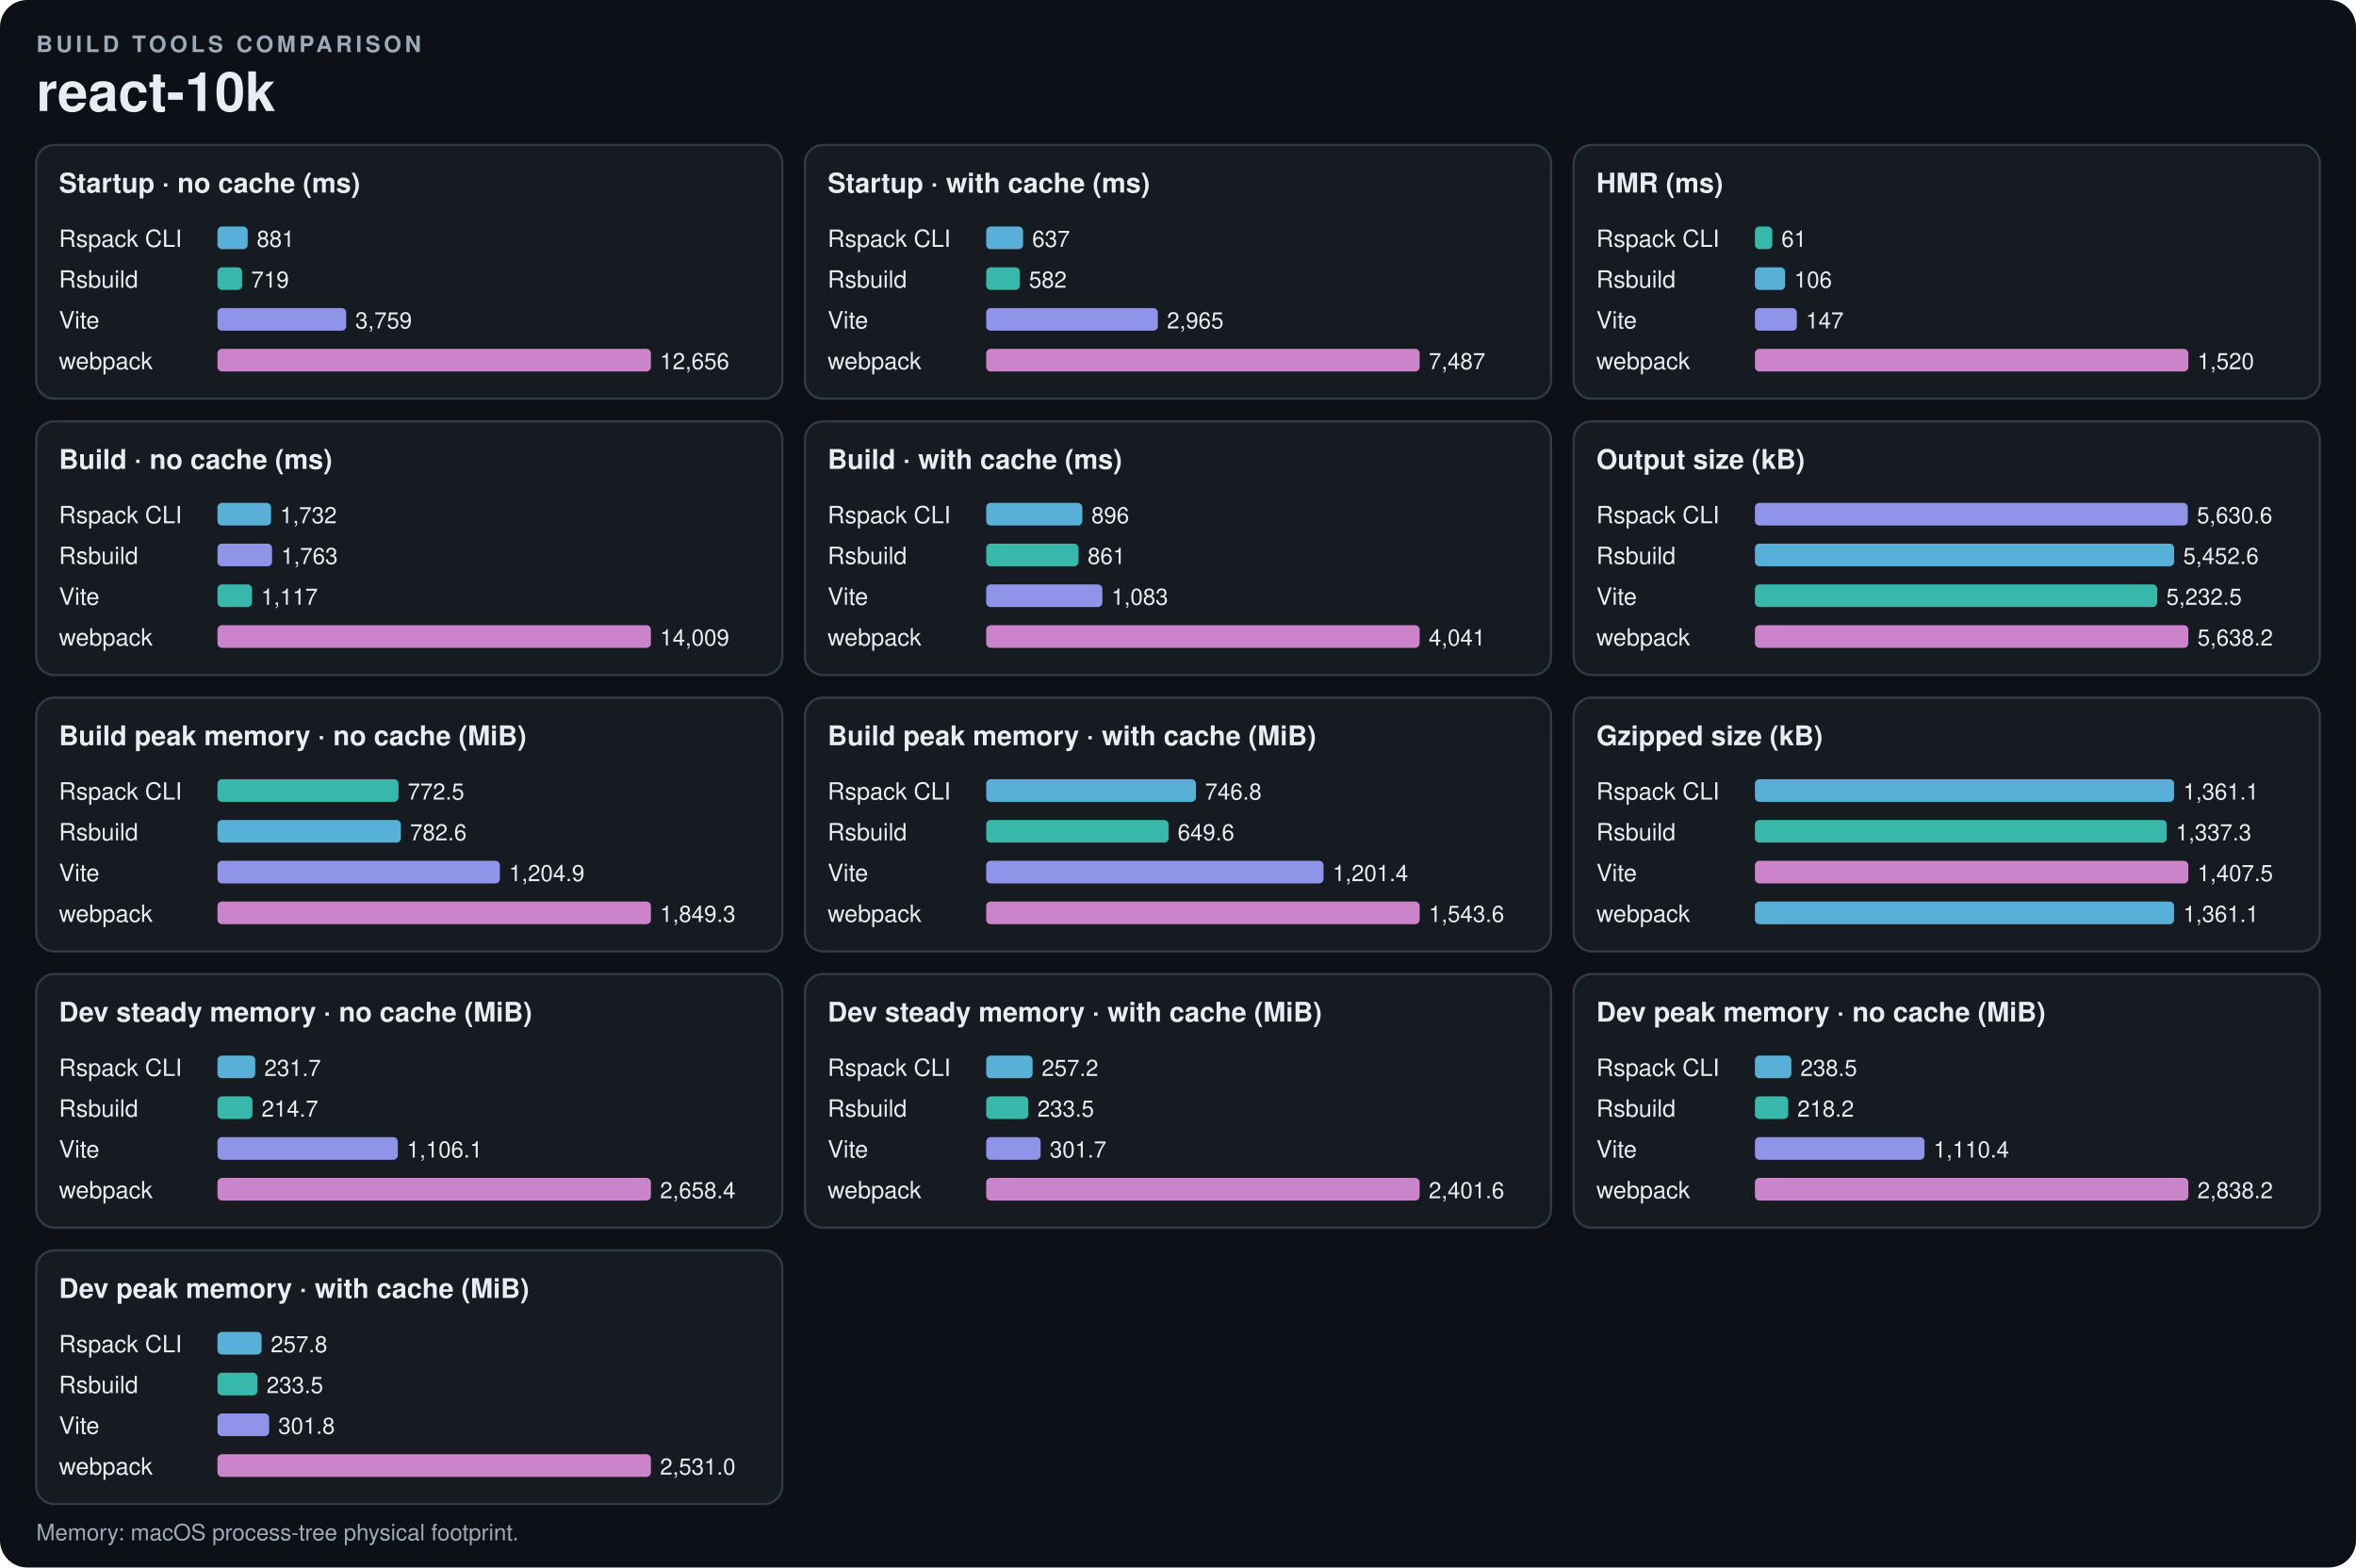
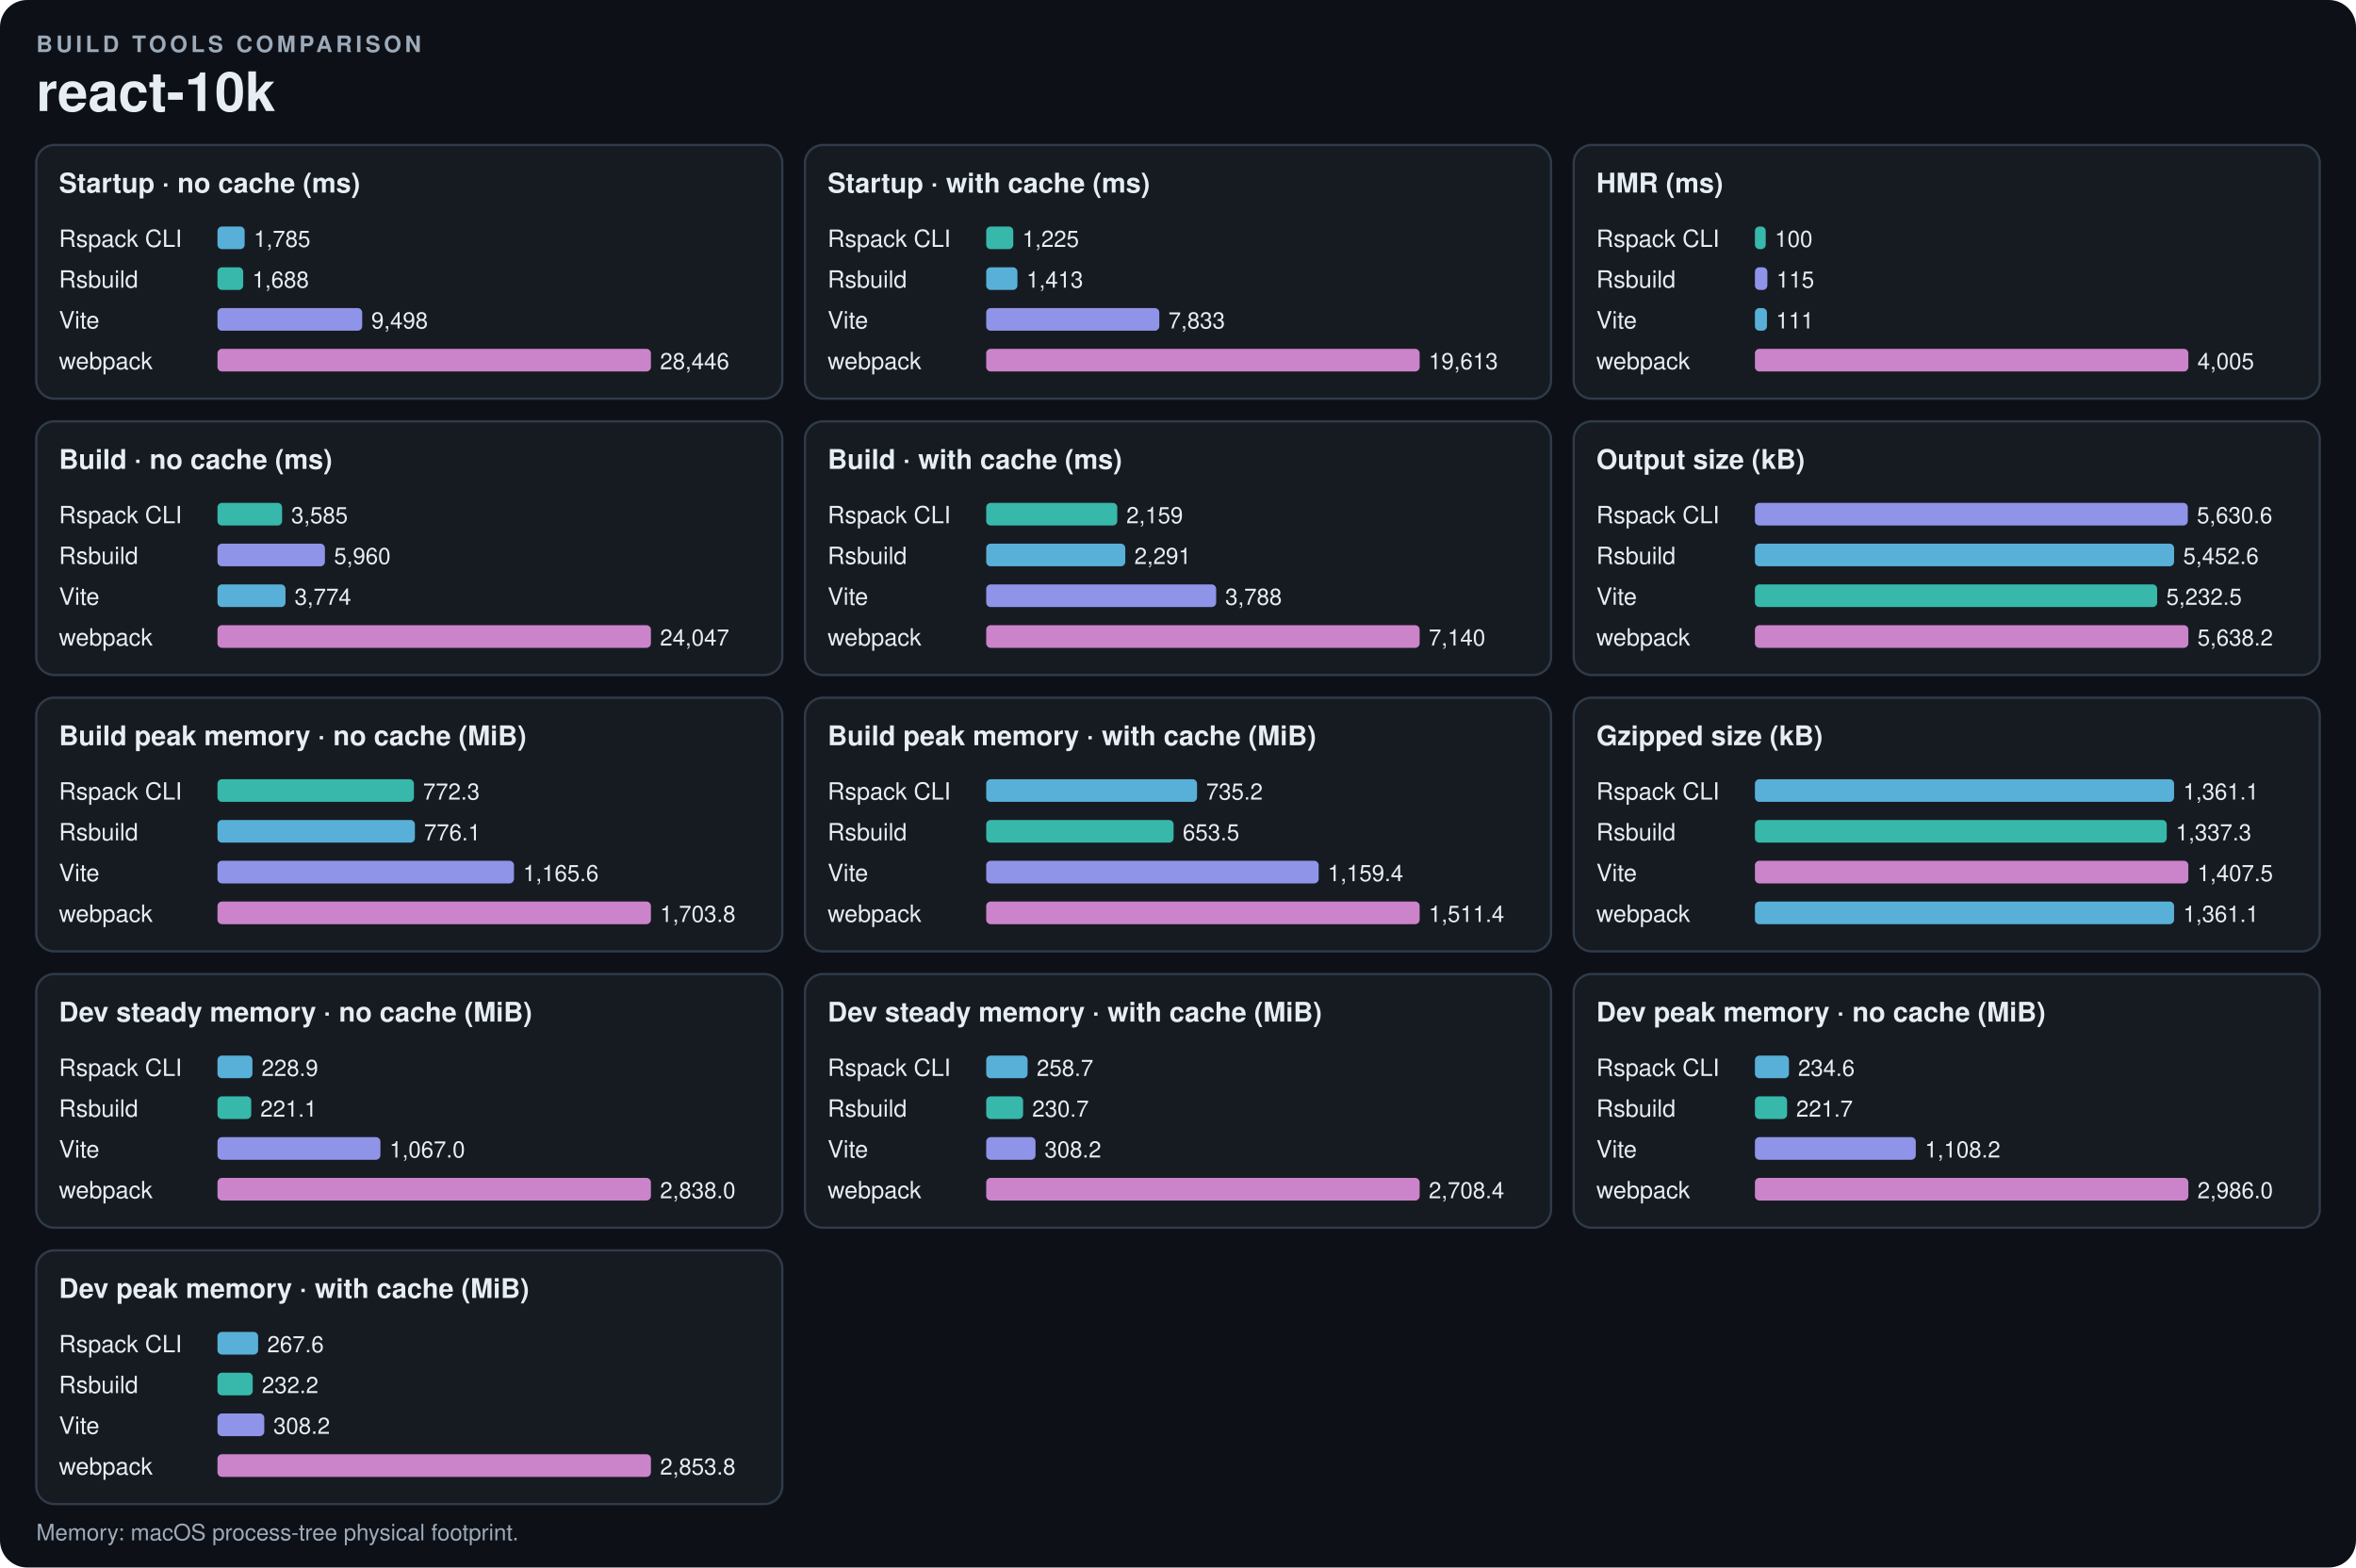
<svg xmlns="http://www.w3.org/2000/svg" width="1040" height="692" viewBox="0 0 1040 692" role="img" aria-labelledby="title description">
  <g font-family="-apple-system, BlinkMacSystemFont, 'Segoe UI', Helvetica, Arial, sans-serif" style="font-variant-numeric:tabular-nums">
    <rect width="1040" height="692" rx="12" fill="#0d1117" />
    <text x="16" y="23" font-size="10" fill="#9daab9" font-weight="700" letter-spacing="1.5">BUILD TOOLS COMPARISON</text>
    <text x="16" y="49" font-size="24" fill="#e6edf3" font-weight="700">react-10k</text>
-     <g class="chart" data-metric="Startup (no cache)" data-table="Development metrics" data-scale="12656">
+     <g class="chart" data-metric="Startup (no cache)" data-table="Development metrics" data-scale="28446">
      <rect x="16" y="64" width="329.333" height="112" rx="8" fill="#161b22" stroke="#303b49" />
      <text x="26" y="85" font-size="12" fill="#e6edf3" font-weight="650">Startup · no cache (ms)</text>
      <text x="26" y="109" font-size="10.5" fill="#e6edf3">Rspack CLI</text>
-       <rect class="bar" data-rank="2" x="96" y="100" width="13.319" height="10" rx="2" fill="#58b0d8" />
-       <text x="113.319" y="109" font-size="10" fill="#e6edf3">881</text>
+       <rect class="bar" data-rank="2" x="96" y="100" width="12.006" height="10" rx="2" fill="#58b0d8" />
+       <text x="112.006" y="109" font-size="10" fill="#e6edf3">1,785</text>
      <text x="26" y="127" font-size="10.5" fill="#e6edf3">Rsbuild</text>
-       <rect class="bar" data-rank="1" x="96" y="118" width="10.870" height="10" rx="2" fill="#37b8aa" />
-       <text x="110.87" y="127" font-size="10" fill="#e6edf3">719</text>
+       <rect class="bar" data-rank="1" x="96" y="118" width="11.354" height="10" rx="2" fill="#37b8aa" />
+       <text x="111.354" y="127" font-size="10" fill="#e6edf3">1,688</text>
      <text x="26" y="145" font-size="10.5" fill="#e6edf3">Vite</text>
-       <rect class="bar" data-rank="3" x="96" y="136" width="56.829" height="10" rx="2" fill="#8f94e8" />
-       <text x="156.829" y="145" font-size="10" fill="#e6edf3">3,759</text>
+       <rect class="bar" data-rank="3" x="96" y="136" width="63.885" height="10" rx="2" fill="#8f94e8" />
+       <text x="163.885" y="145" font-size="10" fill="#e6edf3">9,498</text>
      <text x="26" y="163" font-size="10.5" fill="#e6edf3">webpack</text>
      <rect class="bar" data-rank="4" x="96" y="154" width="191.333" height="10" rx="2" fill="#cb83c9" />
-       <text x="291.333" y="163" font-size="10" fill="#e6edf3">12,656</text>
-     </g>
-     <g class="chart" data-metric="Startup (with cache)" data-table="Development metrics" data-scale="7487">
+       <text x="291.333" y="163" font-size="10" fill="#e6edf3">28,446</text>
+     </g>
+     <g class="chart" data-metric="Startup (with cache)" data-table="Development metrics" data-scale="19613">
      <rect x="355.333" y="64" width="329.333" height="112" rx="8" fill="#161b22" stroke="#303b49" />
      <text x="365.333" y="85" font-size="12" fill="#e6edf3" font-weight="650">Startup · with cache (ms)</text>
      <text x="365.333" y="109" font-size="10.5" fill="#e6edf3">Rspack CLI</text>
-       <rect class="bar" data-rank="2" x="435.333" y="100" width="16.279" height="10" rx="2" fill="#58b0d8" />
-       <text x="455.612" y="109" font-size="10" fill="#e6edf3">637</text>
+       <rect class="bar" data-rank="1" x="435.333" y="100" width="11.950" height="10" rx="2" fill="#37b8aa" />
+       <text x="451.284" y="109" font-size="10" fill="#e6edf3">1,225</text>
      <text x="365.333" y="127" font-size="10.5" fill="#e6edf3">Rsbuild</text>
-       <rect class="bar" data-rank="1" x="435.333" y="118" width="14.873" height="10" rx="2" fill="#37b8aa" />
-       <text x="454.207" y="127" font-size="10" fill="#e6edf3">582</text>
+       <rect class="bar" data-rank="2" x="435.333" y="118" width="13.784" height="10" rx="2" fill="#58b0d8" />
+       <text x="453.118" y="127" font-size="10" fill="#e6edf3">1,413</text>
      <text x="365.333" y="145" font-size="10.5" fill="#e6edf3">Vite</text>
-       <rect class="bar" data-rank="3" x="435.333" y="136" width="75.772" height="10" rx="2" fill="#8f94e8" />
-       <text x="515.105" y="145" font-size="10" fill="#e6edf3">2,965</text>
+       <rect class="bar" data-rank="3" x="435.333" y="136" width="76.414" height="10" rx="2" fill="#8f94e8" />
+       <text x="515.748" y="145" font-size="10" fill="#e6edf3">7,833</text>
      <text x="365.333" y="163" font-size="10.5" fill="#e6edf3">webpack</text>
      <rect class="bar" data-rank="4" x="435.333" y="154" width="191.333" height="10" rx="2" fill="#cb83c9" />
-       <text x="630.667" y="163" font-size="10" fill="#e6edf3">7,487</text>
-     </g>
-     <g class="chart" data-metric="HMR" data-table="Development metrics" data-scale="1520">
+       <text x="630.667" y="163" font-size="10" fill="#e6edf3">19,613</text>
+     </g>
+     <g class="chart" data-metric="HMR" data-table="Development metrics" data-scale="4005">
      <rect x="694.667" y="64" width="329.333" height="112" rx="8" fill="#161b22" stroke="#303b49" />
      <text x="704.667" y="85" font-size="12" fill="#e6edf3" font-weight="650">HMR (ms)</text>
      <text x="704.667" y="109" font-size="10.5" fill="#e6edf3">Rspack CLI</text>
-       <rect class="bar" data-rank="1" x="774.667" y="100" width="7.679" height="10" rx="2" fill="#37b8aa" />
-       <text x="786.345" y="109" font-size="10" fill="#e6edf3">61</text>
+       <rect class="bar" data-rank="1" x="774.667" y="100" width="4.777" height="10" rx="2" fill="#37b8aa" />
+       <text x="783.444" y="109" font-size="10" fill="#e6edf3">100</text>
      <text x="704.667" y="127" font-size="10.5" fill="#e6edf3">Rsbuild</text>
-       <rect class="bar" data-rank="2" x="774.667" y="118" width="13.343" height="10" rx="2" fill="#58b0d8" />
-       <text x="792.01" y="127" font-size="10" fill="#e6edf3">106</text>
+       <rect class="bar" data-rank="3" x="774.667" y="118" width="5.494" height="10" rx="2" fill="#8f94e8" />
+       <text x="784.161" y="127" font-size="10" fill="#e6edf3">115</text>
      <text x="704.667" y="145" font-size="10.5" fill="#e6edf3">Vite</text>
-       <rect class="bar" data-rank="3" x="774.667" y="136" width="18.504" height="10" rx="2" fill="#8f94e8" />
-       <text x="797.171" y="145" font-size="10" fill="#e6edf3">147</text>
+       <rect class="bar" data-rank="2" x="774.667" y="136" width="5.303" height="10" rx="2" fill="#58b0d8" />
+       <text x="783.97" y="145" font-size="10" fill="#e6edf3">111</text>
      <text x="704.667" y="163" font-size="10.5" fill="#e6edf3">webpack</text>
      <rect class="bar" data-rank="4" x="774.667" y="154" width="191.333" height="10" rx="2" fill="#cb83c9" />
-       <text x="970" y="163" font-size="10" fill="#e6edf3">1,520</text>
-     </g>
-     <g class="chart" data-metric="Build (no cache)" data-table="Build metrics" data-scale="14009">
+       <text x="970" y="163" font-size="10" fill="#e6edf3">4,005</text>
+     </g>
+     <g class="chart" data-metric="Build (no cache)" data-table="Build metrics" data-scale="24047">
      <rect x="16" y="186" width="329.333" height="112" rx="8" fill="#161b22" stroke="#303b49" />
      <text x="26" y="207" font-size="12" fill="#e6edf3" font-weight="650">Build · no cache (ms)</text>
      <text x="26" y="231" font-size="10.5" fill="#e6edf3">Rspack CLI</text>
-       <rect class="bar" data-rank="2" x="96" y="222" width="23.655" height="10" rx="2" fill="#58b0d8" />
-       <text x="123.655" y="231" font-size="10" fill="#e6edf3">1,732</text>
+       <rect class="bar" data-rank="1" x="96" y="222" width="28.525" height="10" rx="2" fill="#37b8aa" />
+       <text x="128.525" y="231" font-size="10" fill="#e6edf3">3,585</text>
      <text x="26" y="249" font-size="10.5" fill="#e6edf3">Rsbuild</text>
-       <rect class="bar" data-rank="3" x="96" y="240" width="24.079" height="10" rx="2" fill="#8f94e8" />
-       <text x="124.079" y="249" font-size="10" fill="#e6edf3">1,763</text>
+       <rect class="bar" data-rank="3" x="96" y="240" width="47.422" height="10" rx="2" fill="#8f94e8" />
+       <text x="147.422" y="249" font-size="10" fill="#e6edf3">5,960</text>
      <text x="26" y="267" font-size="10.5" fill="#e6edf3">Vite</text>
-       <rect class="bar" data-rank="1" x="96" y="258" width="15.256" height="10" rx="2" fill="#37b8aa" />
-       <text x="115.256" y="267" font-size="10" fill="#e6edf3">1,117</text>
+       <rect class="bar" data-rank="2" x="96" y="258" width="30.028" height="10" rx="2" fill="#58b0d8" />
+       <text x="130.028" y="267" font-size="10" fill="#e6edf3">3,774</text>
      <text x="26" y="285" font-size="10.5" fill="#e6edf3">webpack</text>
      <rect class="bar" data-rank="4" x="96" y="276" width="191.333" height="10" rx="2" fill="#cb83c9" />
-       <text x="291.333" y="285" font-size="10" fill="#e6edf3">14,009</text>
-     </g>
-     <g class="chart" data-metric="Build (with cache)" data-table="Build metrics" data-scale="4041">
+       <text x="291.333" y="285" font-size="10" fill="#e6edf3">24,047</text>
+     </g>
+     <g class="chart" data-metric="Build (with cache)" data-table="Build metrics" data-scale="7140">
      <rect x="355.333" y="186" width="329.333" height="112" rx="8" fill="#161b22" stroke="#303b49" />
      <text x="365.333" y="207" font-size="12" fill="#e6edf3" font-weight="650">Build · with cache (ms)</text>
      <text x="365.333" y="231" font-size="10.5" fill="#e6edf3">Rspack CLI</text>
-       <rect class="bar" data-rank="2" x="435.333" y="222" width="42.424" height="10" rx="2" fill="#58b0d8" />
-       <text x="481.757" y="231" font-size="10" fill="#e6edf3">896</text>
+       <rect class="bar" data-rank="1" x="435.333" y="222" width="57.856" height="10" rx="2" fill="#37b8aa" />
+       <text x="497.189" y="231" font-size="10" fill="#e6edf3">2,159</text>
      <text x="365.333" y="249" font-size="10.5" fill="#e6edf3">Rsbuild</text>
-       <rect class="bar" data-rank="1" x="435.333" y="240" width="40.767" height="10" rx="2" fill="#37b8aa" />
-       <text x="480.1" y="249" font-size="10" fill="#e6edf3">861</text>
+       <rect class="bar" data-rank="2" x="435.333" y="240" width="61.393" height="10" rx="2" fill="#58b0d8" />
+       <text x="500.726" y="249" font-size="10" fill="#e6edf3">2,291</text>
      <text x="365.333" y="267" font-size="10.5" fill="#e6edf3">Vite</text>
-       <rect class="bar" data-rank="3" x="435.333" y="258" width="51.278" height="10" rx="2" fill="#8f94e8" />
-       <text x="490.611" y="267" font-size="10" fill="#e6edf3">1,083</text>
+       <rect class="bar" data-rank="3" x="435.333" y="258" width="101.508" height="10" rx="2" fill="#8f94e8" />
+       <text x="540.842" y="267" font-size="10" fill="#e6edf3">3,788</text>
      <text x="365.333" y="285" font-size="10.5" fill="#e6edf3">webpack</text>
      <rect class="bar" data-rank="4" x="435.333" y="276" width="191.333" height="10" rx="2" fill="#cb83c9" />
-       <text x="630.667" y="285" font-size="10" fill="#e6edf3">4,041</text>
+       <text x="630.667" y="285" font-size="10" fill="#e6edf3">7,140</text>
    </g>
    <g class="chart" data-metric="Output size" data-table="Build metrics" data-scale="5638.2">
      <rect x="694.667" y="186" width="329.333" height="112" rx="8" fill="#161b22" stroke="#303b49" />
      <text x="704.667" y="207" font-size="12" fill="#e6edf3" font-weight="650">Output size (kB)</text>
      <text x="704.667" y="231" font-size="10.5" fill="#e6edf3">Rspack CLI</text>
      <rect class="bar" data-rank="3" x="774.667" y="222" width="191.075" height="10" rx="2" fill="#8f94e8" />
      <text x="969.742" y="231" font-size="10" fill="#e6edf3">5,630.6</text>
      <text x="704.667" y="249" font-size="10.5" fill="#e6edf3">Rsbuild</text>
      <rect class="bar" data-rank="2" x="774.667" y="240" width="185.035" height="10" rx="2" fill="#58b0d8" />
      <text x="963.702" y="249" font-size="10" fill="#e6edf3">5,452.6</text>
      <text x="704.667" y="267" font-size="10.5" fill="#e6edf3">Vite</text>
      <rect class="bar" data-rank="1" x="774.667" y="258" width="177.566" height="10" rx="2" fill="#37b8aa" />
      <text x="956.232" y="267" font-size="10" fill="#e6edf3">5,232.5</text>
      <text x="704.667" y="285" font-size="10.5" fill="#e6edf3">webpack</text>
      <rect class="bar" data-rank="4" x="774.667" y="276" width="191.333" height="10" rx="2" fill="#cb83c9" />
      <text x="970" y="285" font-size="10" fill="#e6edf3">5,638.2</text>
    </g>
-     <g class="chart" data-metric="Peak (no cache)" data-table="Build memory (MiB)" data-scale="1849.3">
+     <g class="chart" data-metric="Peak (no cache)" data-table="Build memory (MiB)" data-scale="1703.8">
      <rect x="16" y="308" width="329.333" height="112" rx="8" fill="#161b22" stroke="#303b49" />
      <text x="26" y="329" font-size="12" fill="#e6edf3" font-weight="650">Build peak memory · no cache (MiB)</text>
      <text x="26" y="353" font-size="10.5" fill="#e6edf3">Rspack CLI</text>
-       <rect class="bar" data-rank="1" x="96" y="344" width="79.925" height="10" rx="2" fill="#37b8aa" />
-       <text x="179.925" y="353" font-size="10" fill="#e6edf3">772.5</text>
+       <rect class="bar" data-rank="1" x="96" y="344" width="86.728" height="10" rx="2" fill="#37b8aa" />
+       <text x="186.728" y="353" font-size="10" fill="#e6edf3">772.3</text>
      <text x="26" y="371" font-size="10.5" fill="#e6edf3">Rsbuild</text>
-       <rect class="bar" data-rank="2" x="96" y="362" width="80.970" height="10" rx="2" fill="#58b0d8" />
-       <text x="180.97" y="371" font-size="10" fill="#e6edf3">782.6</text>
+       <rect class="bar" data-rank="2" x="96" y="362" width="87.154" height="10" rx="2" fill="#58b0d8" />
+       <text x="187.154" y="371" font-size="10" fill="#e6edf3">776.1</text>
      <text x="26" y="389" font-size="10.5" fill="#e6edf3">Vite</text>
-       <rect class="bar" data-rank="3" x="96" y="380" width="124.662" height="10" rx="2" fill="#8f94e8" />
-       <text x="224.662" y="389" font-size="10" fill="#e6edf3">1,204.9</text>
+       <rect class="bar" data-rank="3" x="96" y="380" width="130.895" height="10" rx="2" fill="#8f94e8" />
+       <text x="230.895" y="389" font-size="10" fill="#e6edf3">1,165.6</text>
      <text x="26" y="407" font-size="10.5" fill="#e6edf3">webpack</text>
      <rect class="bar" data-rank="4" x="96" y="398" width="191.333" height="10" rx="2" fill="#cb83c9" />
-       <text x="291.333" y="407" font-size="10" fill="#e6edf3">1,849.3</text>
-     </g>
-     <g class="chart" data-metric="Peak (with cache)" data-table="Build memory (MiB)" data-scale="1543.6">
+       <text x="291.333" y="407" font-size="10" fill="#e6edf3">1,703.8</text>
+     </g>
+     <g class="chart" data-metric="Peak (with cache)" data-table="Build memory (MiB)" data-scale="1511.4">
      <rect x="355.333" y="308" width="329.333" height="112" rx="8" fill="#161b22" stroke="#303b49" />
      <text x="365.333" y="329" font-size="12" fill="#e6edf3" font-weight="650">Build peak memory · with cache (MiB)</text>
      <text x="365.333" y="353" font-size="10.5" fill="#e6edf3">Rspack CLI</text>
-       <rect class="bar" data-rank="2" x="435.333" y="344" width="92.568" height="10" rx="2" fill="#58b0d8" />
-       <text x="531.901" y="353" font-size="10" fill="#e6edf3">746.8</text>
+       <rect class="bar" data-rank="2" x="435.333" y="344" width="93.072" height="10" rx="2" fill="#58b0d8" />
+       <text x="532.405" y="353" font-size="10" fill="#e6edf3">735.2</text>
      <text x="365.333" y="371" font-size="10.5" fill="#e6edf3">Rsbuild</text>
-       <rect class="bar" data-rank="1" x="435.333" y="362" width="80.520" height="10" rx="2" fill="#37b8aa" />
-       <text x="519.853" y="371" font-size="10" fill="#e6edf3">649.6</text>
+       <rect class="bar" data-rank="1" x="435.333" y="362" width="82.729" height="10" rx="2" fill="#37b8aa" />
+       <text x="522.062" y="371" font-size="10" fill="#e6edf3">653.5</text>
      <text x="365.333" y="389" font-size="10.5" fill="#e6edf3">Vite</text>
-       <rect class="bar" data-rank="3" x="435.333" y="380" width="148.917" height="10" rx="2" fill="#8f94e8" />
-       <text x="588.25" y="389" font-size="10" fill="#e6edf3">1,201.4</text>
+       <rect class="bar" data-rank="3" x="435.333" y="380" width="146.772" height="10" rx="2" fill="#8f94e8" />
+       <text x="586.106" y="389" font-size="10" fill="#e6edf3">1,159.4</text>
      <text x="365.333" y="407" font-size="10.5" fill="#e6edf3">webpack</text>
      <rect class="bar" data-rank="4" x="435.333" y="398" width="191.333" height="10" rx="2" fill="#cb83c9" />
-       <text x="630.667" y="407" font-size="10" fill="#e6edf3">1,543.6</text>
+       <text x="630.667" y="407" font-size="10" fill="#e6edf3">1,511.4</text>
    </g>
    <g class="chart" data-metric="Gzipped size" data-table="Build metrics" data-scale="1407.5">
      <rect x="694.667" y="308" width="329.333" height="112" rx="8" fill="#161b22" stroke="#303b49" />
      <text x="704.667" y="329" font-size="12" fill="#e6edf3" font-weight="650">Gzipped size (kB)</text>
      <text x="704.667" y="353" font-size="10.5" fill="#e6edf3">Rspack CLI</text>
      <rect class="bar" data-rank="2" x="774.667" y="344" width="185.026" height="10" rx="2" fill="#58b0d8" />
      <text x="963.692" y="353" font-size="10" fill="#e6edf3">1,361.1</text>
      <text x="704.667" y="371" font-size="10.5" fill="#e6edf3">Rsbuild</text>
      <rect class="bar" data-rank="1" x="774.667" y="362" width="181.790" height="10" rx="2" fill="#37b8aa" />
      <text x="960.457" y="371" font-size="10" fill="#e6edf3">1,337.3</text>
      <text x="704.667" y="389" font-size="10.5" fill="#e6edf3">Vite</text>
      <rect class="bar" data-rank="4" x="774.667" y="380" width="191.333" height="10" rx="2" fill="#cb83c9" />
      <text x="970" y="389" font-size="10" fill="#e6edf3">1,407.5</text>
      <text x="704.667" y="407" font-size="10.5" fill="#e6edf3">webpack</text>
      <rect class="bar" data-rank="2" x="774.667" y="398" width="185.026" height="10" rx="2" fill="#58b0d8" />
      <text x="963.692" y="407" font-size="10" fill="#e6edf3">1,361.1</text>
    </g>
-     <g class="chart" data-metric="Steady (no cache)" data-table="Dev memory (MiB)" data-scale="2658.4">
+     <g class="chart" data-metric="Steady (no cache)" data-table="Dev memory (MiB)" data-scale="2838">
      <rect x="16" y="430" width="329.333" height="112" rx="8" fill="#161b22" stroke="#303b49" />
      <text x="26" y="451" font-size="12" fill="#e6edf3" font-weight="650">Dev steady memory · no cache (MiB)</text>
      <text x="26" y="475" font-size="10.5" fill="#e6edf3">Rspack CLI</text>
-       <rect class="bar" data-rank="2" x="96" y="466" width="16.676" height="10" rx="2" fill="#58b0d8" />
-       <text x="116.676" y="475" font-size="10" fill="#e6edf3">231.7</text>
+       <rect class="bar" data-rank="2" x="96" y="466" width="15.432" height="10" rx="2" fill="#58b0d8" />
+       <text x="115.432" y="475" font-size="10" fill="#e6edf3">228.9</text>
      <text x="26" y="493" font-size="10.5" fill="#e6edf3">Rsbuild</text>
-       <rect class="bar" data-rank="1" x="96" y="484" width="15.453" height="10" rx="2" fill="#37b8aa" />
-       <text x="115.453" y="493" font-size="10" fill="#e6edf3">214.7</text>
+       <rect class="bar" data-rank="1" x="96" y="484" width="14.906" height="10" rx="2" fill="#37b8aa" />
+       <text x="114.906" y="493" font-size="10" fill="#e6edf3">221.1</text>
      <text x="26" y="511" font-size="10.5" fill="#e6edf3">Vite</text>
-       <rect class="bar" data-rank="3" x="96" y="502" width="79.609" height="10" rx="2" fill="#8f94e8" />
-       <text x="179.609" y="511" font-size="10" fill="#e6edf3">1,106.1</text>
+       <rect class="bar" data-rank="3" x="96" y="502" width="71.935" height="10" rx="2" fill="#8f94e8" />
+       <text x="171.935" y="511" font-size="10" fill="#e6edf3">1,067.0</text>
      <text x="26" y="529" font-size="10.5" fill="#e6edf3">webpack</text>
      <rect class="bar" data-rank="4" x="96" y="520" width="191.333" height="10" rx="2" fill="#cb83c9" />
-       <text x="291.333" y="529" font-size="10" fill="#e6edf3">2,658.4</text>
-     </g>
-     <g class="chart" data-metric="Steady (with cache)" data-table="Dev memory (MiB)" data-scale="2401.6">
+       <text x="291.333" y="529" font-size="10" fill="#e6edf3">2,838.0</text>
+     </g>
+     <g class="chart" data-metric="Steady (with cache)" data-table="Dev memory (MiB)" data-scale="2708.4">
      <rect x="355.333" y="430" width="329.333" height="112" rx="8" fill="#161b22" stroke="#303b49" />
      <text x="365.333" y="451" font-size="12" fill="#e6edf3" font-weight="650">Dev steady memory · with cache (MiB)</text>
      <text x="365.333" y="475" font-size="10.5" fill="#e6edf3">Rspack CLI</text>
-       <rect class="bar" data-rank="2" x="435.333" y="466" width="20.491" height="10" rx="2" fill="#58b0d8" />
-       <text x="459.824" y="475" font-size="10" fill="#e6edf3">257.2</text>
+       <rect class="bar" data-rank="2" x="435.333" y="466" width="18.276" height="10" rx="2" fill="#58b0d8" />
+       <text x="457.609" y="475" font-size="10" fill="#e6edf3">258.7</text>
      <text x="365.333" y="493" font-size="10.5" fill="#e6edf3">Rsbuild</text>
-       <rect class="bar" data-rank="1" x="435.333" y="484" width="18.603" height="10" rx="2" fill="#37b8aa" />
-       <text x="457.936" y="493" font-size="10" fill="#e6edf3">233.5</text>
+       <rect class="bar" data-rank="1" x="435.333" y="484" width="16.298" height="10" rx="2" fill="#37b8aa" />
+       <text x="455.631" y="493" font-size="10" fill="#e6edf3">230.7</text>
      <text x="365.333" y="511" font-size="10.5" fill="#e6edf3">Vite</text>
-       <rect class="bar" data-rank="3" x="435.333" y="502" width="24.036" height="10" rx="2" fill="#8f94e8" />
-       <text x="463.37" y="511" font-size="10" fill="#e6edf3">301.7</text>
+       <rect class="bar" data-rank="3" x="435.333" y="502" width="21.773" height="10" rx="2" fill="#8f94e8" />
+       <text x="461.106" y="511" font-size="10" fill="#e6edf3">308.2</text>
      <text x="365.333" y="529" font-size="10.5" fill="#e6edf3">webpack</text>
      <rect class="bar" data-rank="4" x="435.333" y="520" width="191.333" height="10" rx="2" fill="#cb83c9" />
-       <text x="630.667" y="529" font-size="10" fill="#e6edf3">2,401.6</text>
-     </g>
-     <g class="chart" data-metric="Peak (no cache)" data-table="Dev memory (MiB)" data-scale="2838.2">
+       <text x="630.667" y="529" font-size="10" fill="#e6edf3">2,708.4</text>
+     </g>
+     <g class="chart" data-metric="Peak (no cache)" data-table="Dev memory (MiB)" data-scale="2986">
      <rect x="694.667" y="430" width="329.333" height="112" rx="8" fill="#161b22" stroke="#303b49" />
      <text x="704.667" y="451" font-size="12" fill="#e6edf3" font-weight="650">Dev peak memory · no cache (MiB)</text>
      <text x="704.667" y="475" font-size="10.5" fill="#e6edf3">Rspack CLI</text>
-       <rect class="bar" data-rank="2" x="774.667" y="466" width="16.078" height="10" rx="2" fill="#58b0d8" />
-       <text x="794.745" y="475" font-size="10" fill="#e6edf3">238.5</text>
+       <rect class="bar" data-rank="2" x="774.667" y="466" width="15.032" height="10" rx="2" fill="#58b0d8" />
+       <text x="793.699" y="475" font-size="10" fill="#e6edf3">234.6</text>
      <text x="704.667" y="493" font-size="10.5" fill="#e6edf3">Rsbuild</text>
-       <rect class="bar" data-rank="1" x="774.667" y="484" width="14.710" height="10" rx="2" fill="#37b8aa" />
-       <text x="793.376" y="493" font-size="10" fill="#e6edf3">218.2</text>
+       <rect class="bar" data-rank="1" x="774.667" y="484" width="14.206" height="10" rx="2" fill="#37b8aa" />
+       <text x="792.872" y="493" font-size="10" fill="#e6edf3">221.7</text>
      <text x="704.667" y="511" font-size="10.5" fill="#e6edf3">Vite</text>
-       <rect class="bar" data-rank="3" x="774.667" y="502" width="74.856" height="10" rx="2" fill="#8f94e8" />
-       <text x="853.523" y="511" font-size="10" fill="#e6edf3">1,110.4</text>
+       <rect class="bar" data-rank="3" x="774.667" y="502" width="71.010" height="10" rx="2" fill="#8f94e8" />
+       <text x="849.677" y="511" font-size="10" fill="#e6edf3">1,108.2</text>
      <text x="704.667" y="529" font-size="10.5" fill="#e6edf3">webpack</text>
      <rect class="bar" data-rank="4" x="774.667" y="520" width="191.333" height="10" rx="2" fill="#cb83c9" />
-       <text x="970" y="529" font-size="10" fill="#e6edf3">2,838.2</text>
-     </g>
-     <g class="chart" data-metric="Peak (with cache)" data-table="Dev memory (MiB)" data-scale="2531">
+       <text x="970" y="529" font-size="10" fill="#e6edf3">2,986.0</text>
+     </g>
+     <g class="chart" data-metric="Peak (with cache)" data-table="Dev memory (MiB)" data-scale="2853.8">
      <rect x="16" y="552" width="329.333" height="112" rx="8" fill="#161b22" stroke="#303b49" />
      <text x="26" y="573" font-size="12" fill="#e6edf3" font-weight="650">Dev peak memory · with cache (MiB)</text>
      <text x="26" y="597" font-size="10.5" fill="#e6edf3">Rspack CLI</text>
-       <rect class="bar" data-rank="2" x="96" y="588" width="19.489" height="10" rx="2" fill="#58b0d8" />
-       <text x="119.489" y="597" font-size="10" fill="#e6edf3">257.8</text>
+       <rect class="bar" data-rank="2" x="96" y="588" width="17.941" height="10" rx="2" fill="#58b0d8" />
+       <text x="117.941" y="597" font-size="10" fill="#e6edf3">267.6</text>
      <text x="26" y="615" font-size="10.5" fill="#e6edf3">Rsbuild</text>
-       <rect class="bar" data-rank="1" x="96" y="606" width="17.652" height="10" rx="2" fill="#37b8aa" />
-       <text x="117.652" y="615" font-size="10" fill="#e6edf3">233.5</text>
+       <rect class="bar" data-rank="1" x="96" y="606" width="15.568" height="10" rx="2" fill="#37b8aa" />
+       <text x="115.568" y="615" font-size="10" fill="#e6edf3">232.2</text>
      <text x="26" y="633" font-size="10.5" fill="#e6edf3">Vite</text>
-       <rect class="bar" data-rank="3" x="96" y="624" width="22.815" height="10" rx="2" fill="#8f94e8" />
-       <text x="122.815" y="633" font-size="10" fill="#e6edf3">301.8</text>
+       <rect class="bar" data-rank="3" x="96" y="624" width="20.663" height="10" rx="2" fill="#8f94e8" />
+       <text x="120.663" y="633" font-size="10" fill="#e6edf3">308.2</text>
      <text x="26" y="651" font-size="10.5" fill="#e6edf3">webpack</text>
      <rect class="bar" data-rank="4" x="96" y="642" width="191.333" height="10" rx="2" fill="#cb83c9" />
-       <text x="291.333" y="651" font-size="10" fill="#e6edf3">2,531.0</text>
+       <text x="291.333" y="651" font-size="10" fill="#e6edf3">2,853.8</text>
    </g>
    <text x="16" y="680" font-size="10" fill="#9daab9">Memory: macOS process-tree physical footprint.</text>
  </g>
</svg>
